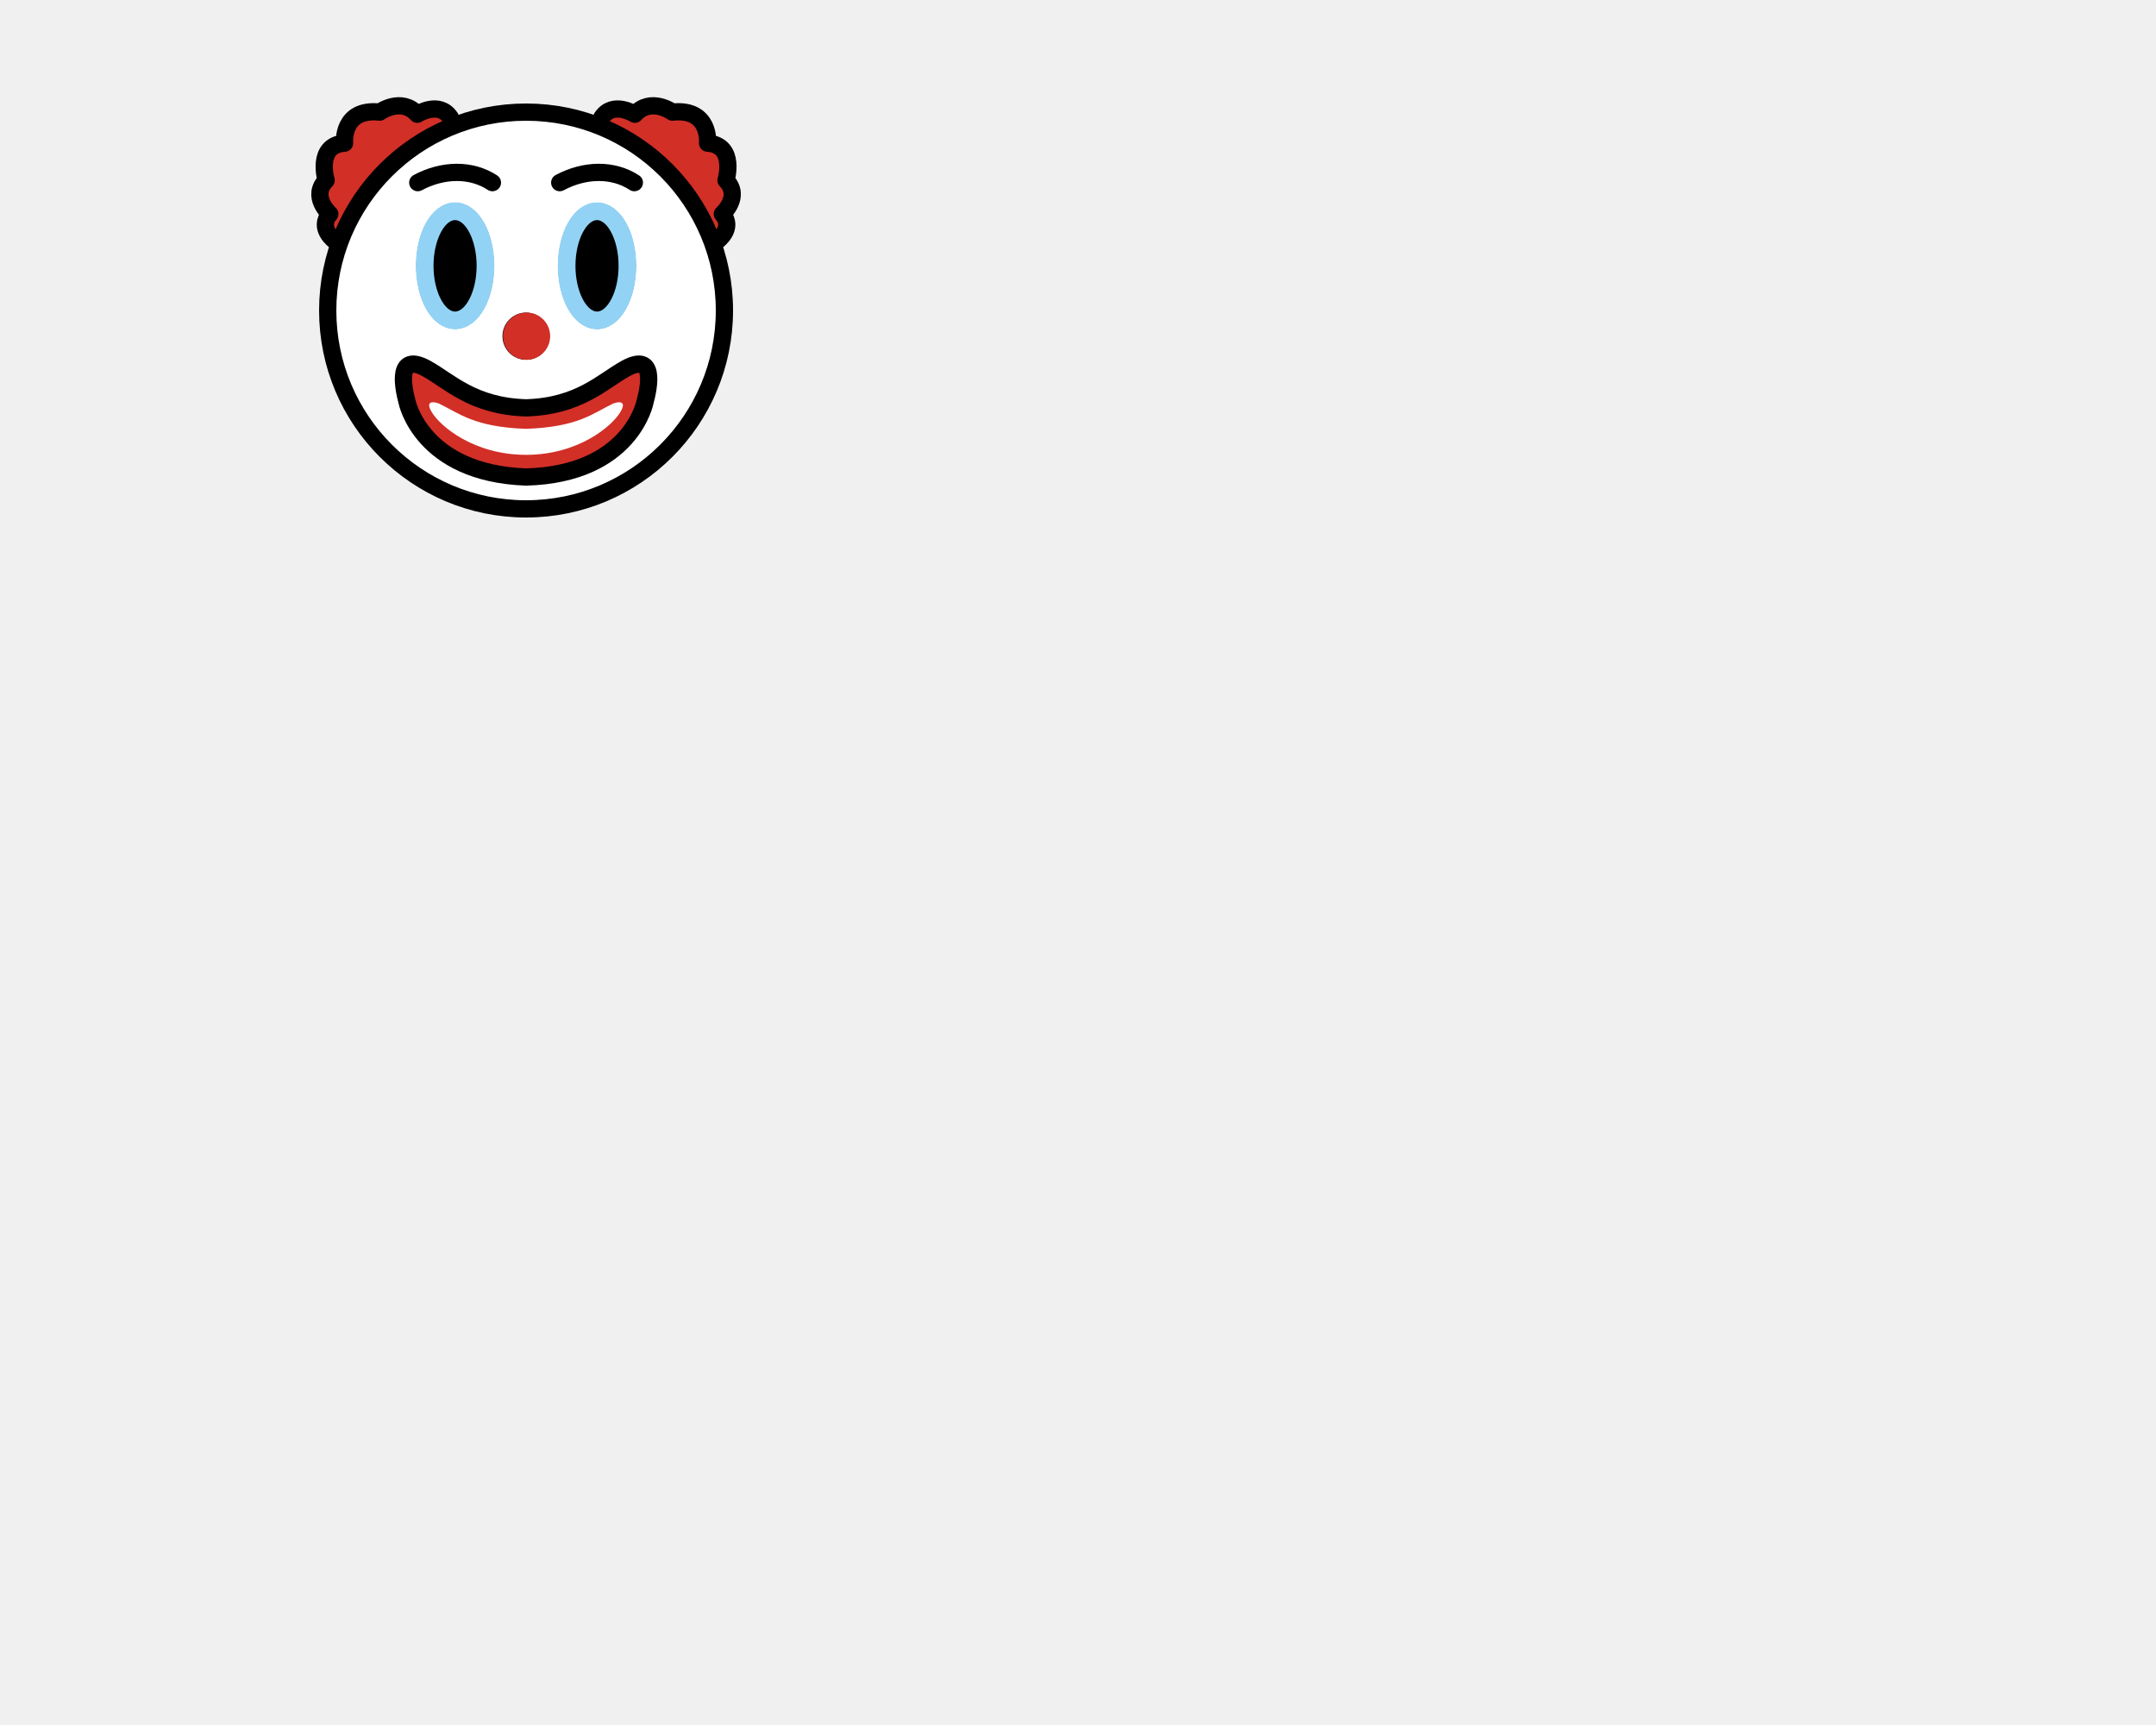
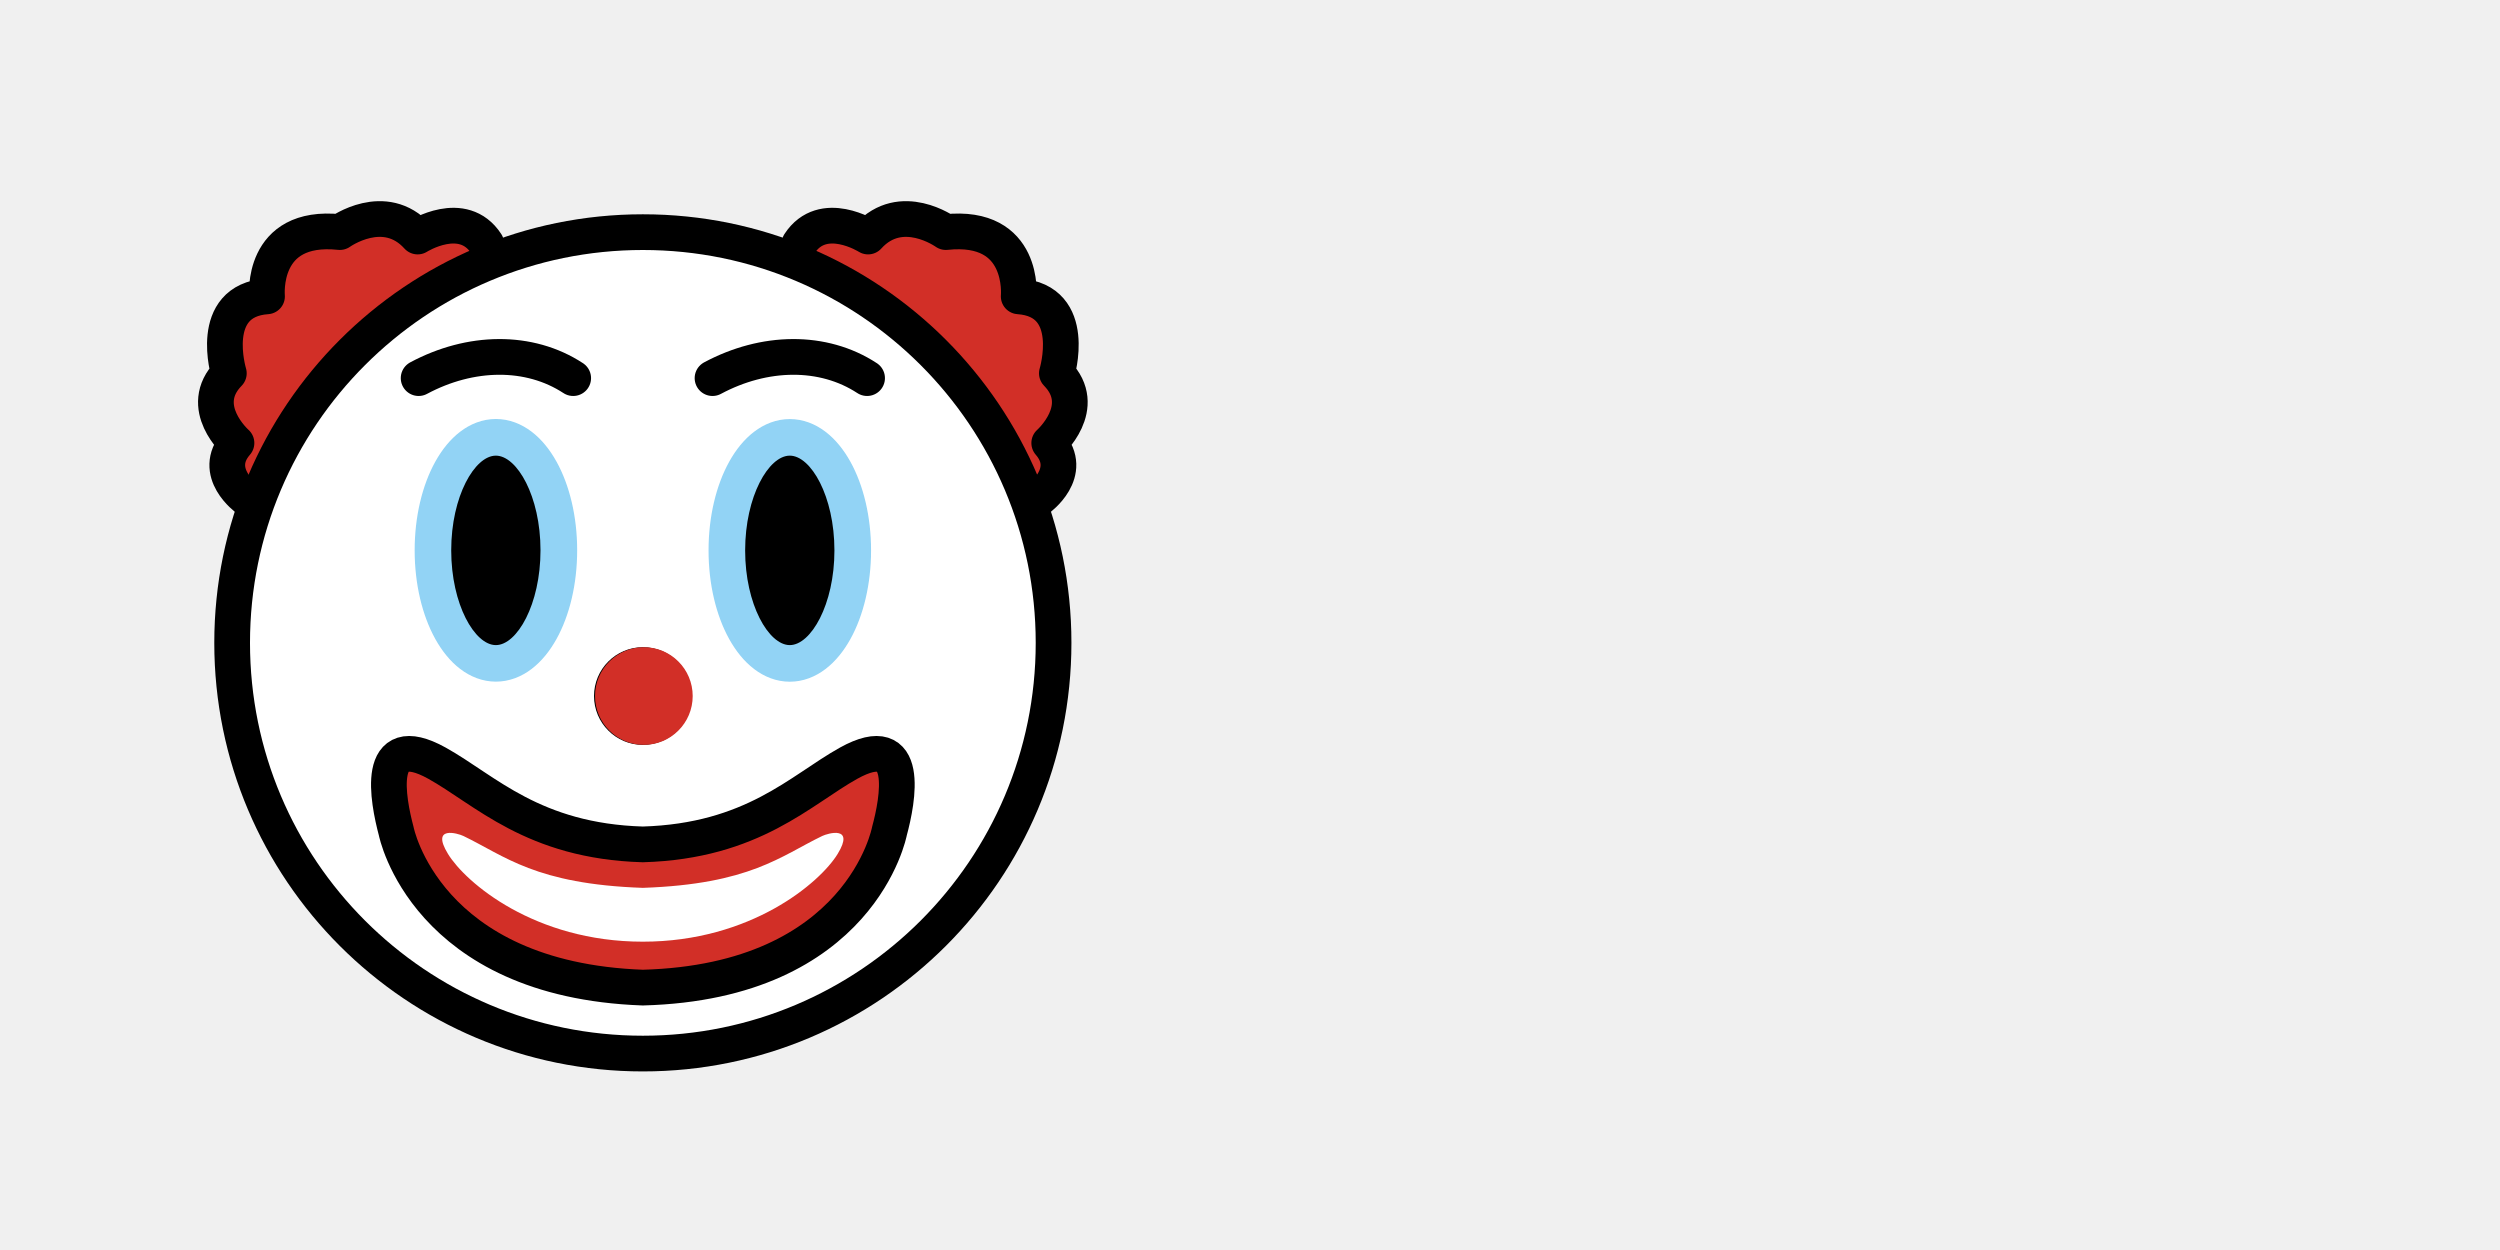
- <svg xmlns="http://www.w3.org/2000/svg" id="emoji" viewBox="0 0 200 200" width="500" height="400">
+ <svg xmlns="http://www.w3.org/2000/svg" id="emoji" viewBox="0 0 140 70">
  <rect id="my-rect" fill="#e5f9ff" x="0" y="0" rx="20" ry="20" />
  <rect id="my-rect" fill="#e5f9ff" x="0" y="0" rx="20" ry="20" />
  <g id="color">
    <path fill="#D22F27" d="M13.845,27.933c0,0-2.047-1.468-0.602-3.124c0,0-2.279-2.013-0.428-3.904 c0,0-1.238-4.073,2.138-4.309c0,0-0.39-4.072,4.079-3.599c0,0,2.502-1.802,4.356,0.249c0,0,2.532-1.608,3.843,0.403" />
    <path fill="#D22F27" d="M58.155,27.933c0,0,2.047-1.468,0.602-3.124c0,0,2.279-2.013,0.428-3.904 c0,0,1.238-4.073-2.138-4.309c0,0,0.39-4.072-4.079-3.599c0,0-2.502-1.802-4.356,0.249c0,0-2.532-1.608-3.843,0.403" />
    <circle cx="36" cy="36" r="23" fill="#FFFFFF" />
    <path fill="#D22F27" d="M49.807,46.546c0,0-1.58,8.43-13.81,8.76c-12.18-0.44-13.81-8.76-13.81-8.76 c-0.46-1.73-1.24-5.76,2.28-3.81c2.7,1.5,5.38,4.37,11.53,4.55c6.16-0.18,8.83-3.05,11.53-4.55 C51.047,40.786,50.277,44.816,49.807,46.546z" />
    <path fill="#FFFFFF" d="M35.998,52.734c-6.062,0-9.93-3.31-10.911-4.915s0.55-1.155,0.866-1.003 c2.314,1.116,4.041,2.698,10.045,2.904 M35.998,52.734c6.062,0,9.93-3.31,10.911-4.915s-0.55-1.155-0.866-1.003 c-2.314,1.116-4.041,2.698-10.045,2.904" />
  </g>
  <g id="hair" />
  <g id="skin" />
  <g id="skin-shadow" />
  <g id="line">
    <path fill="none" stroke="#000000" stroke-linecap="round" stroke-linejoin="round" stroke-miterlimit="10" stroke-width="2" d="M23.443,21.175c2.899-1.554,6.194-1.613,8.656,0" />
    <path fill="none" stroke="#000000" stroke-linecap="round" stroke-linejoin="round" stroke-miterlimit="10" stroke-width="2" d="M39.901,21.175c2.899-1.554,6.194-1.613,8.656,0" />
    <path fill="none" stroke="#000000" stroke-linecap="round" stroke-linejoin="round" stroke-miterlimit="10" stroke-width="2" d="M49.808,46.546c0,0-1.58,8.43-13.81,8.76c-12.18-0.44-13.81-8.76-13.81-8.76c-0.46-1.73-1.24-5.76,2.28-3.81 c2.7,1.5,5.38,4.37,11.53,4.55c6.16-0.18,8.83-3.05,11.53-4.55C51.048,40.786,50.278,44.816,49.808,46.546z" />
    <path fill="none" stroke="#000000" stroke-linecap="round" stroke-linejoin="round" stroke-miterlimit="10" stroke-width="2" d="M13.845,27.933c0,0-2.047-1.468-0.602-3.124c0,0-2.279-2.013-0.428-3.904c0,0-1.238-4.073,2.138-4.309 c0,0-0.39-4.072,4.079-3.599c0,0,2.502-1.802,4.356,0.249c0,0,2.532-1.608,3.843,0.403" />
    <circle cx="36" cy="36" r="23" fill="none" stroke="#000000" stroke-linecap="round" stroke-linejoin="round" stroke-miterlimit="10" stroke-width="2" />
    <path fill="none" stroke="#000000" stroke-linecap="round" stroke-linejoin="round" stroke-miterlimit="10" stroke-width="2" d="M58.155,27.933c0,0,2.047-1.468,0.602-3.124c0,0,2.279-2.013,0.428-3.904c0,0,1.238-4.073-2.138-4.309 c0,0,0.39-4.072-4.079-3.599c0,0-2.502-1.802-4.356,0.249c0,0-2.532-1.608-3.843,0.403" />
    <ellipse cx="27.771" cy="30.818" rx="3.5" ry="6.304" fill="none" stroke="#000000" stroke-miterlimit="10" stroke-width="2" />
    <ellipse cx="44.229" cy="30.822" rx="3.5" ry="6.304" fill="none" stroke="#000000" stroke-miterlimit="10" stroke-width="2" />
    <circle cx="36" cy="38.978" r="2.735" />
  </g>
  <g id="color-foreground">
    <ellipse cx="27.771" cy="30.818" rx="3.5" ry="6.304" fill="none" stroke="#92D3F5" stroke-miterlimit="10" stroke-width="2.1" />
    <ellipse cx="44.229" cy="30.822" rx="3.5" ry="6.304" fill="none" stroke="#92D3F5" stroke-miterlimit="10" stroke-width="2.1" />
    <path d="M30.268,30.816c0,3.04-1.32,5.31-2.5,5.31s-2.5-2.27-2.5-5.31c0-3.03,1.32-5.3,2.5-5.3S30.268,27.786,30.268,30.816z" />
    <path d="M46.728,30.826c0,3.03-1.32,5.3-2.5,5.3s-2.5-2.27-2.5-5.3c0-3.04,1.32-5.31,2.5-5.31S46.728,27.786,46.728,30.826z" />
    <circle cx="36.056" cy="38.978" r="2.735" fill="#D22F27" />
  </g>
-   <text id="my-text" x="63" y="45" font-size="22" />
+   <text id="my-text" />
</svg>
